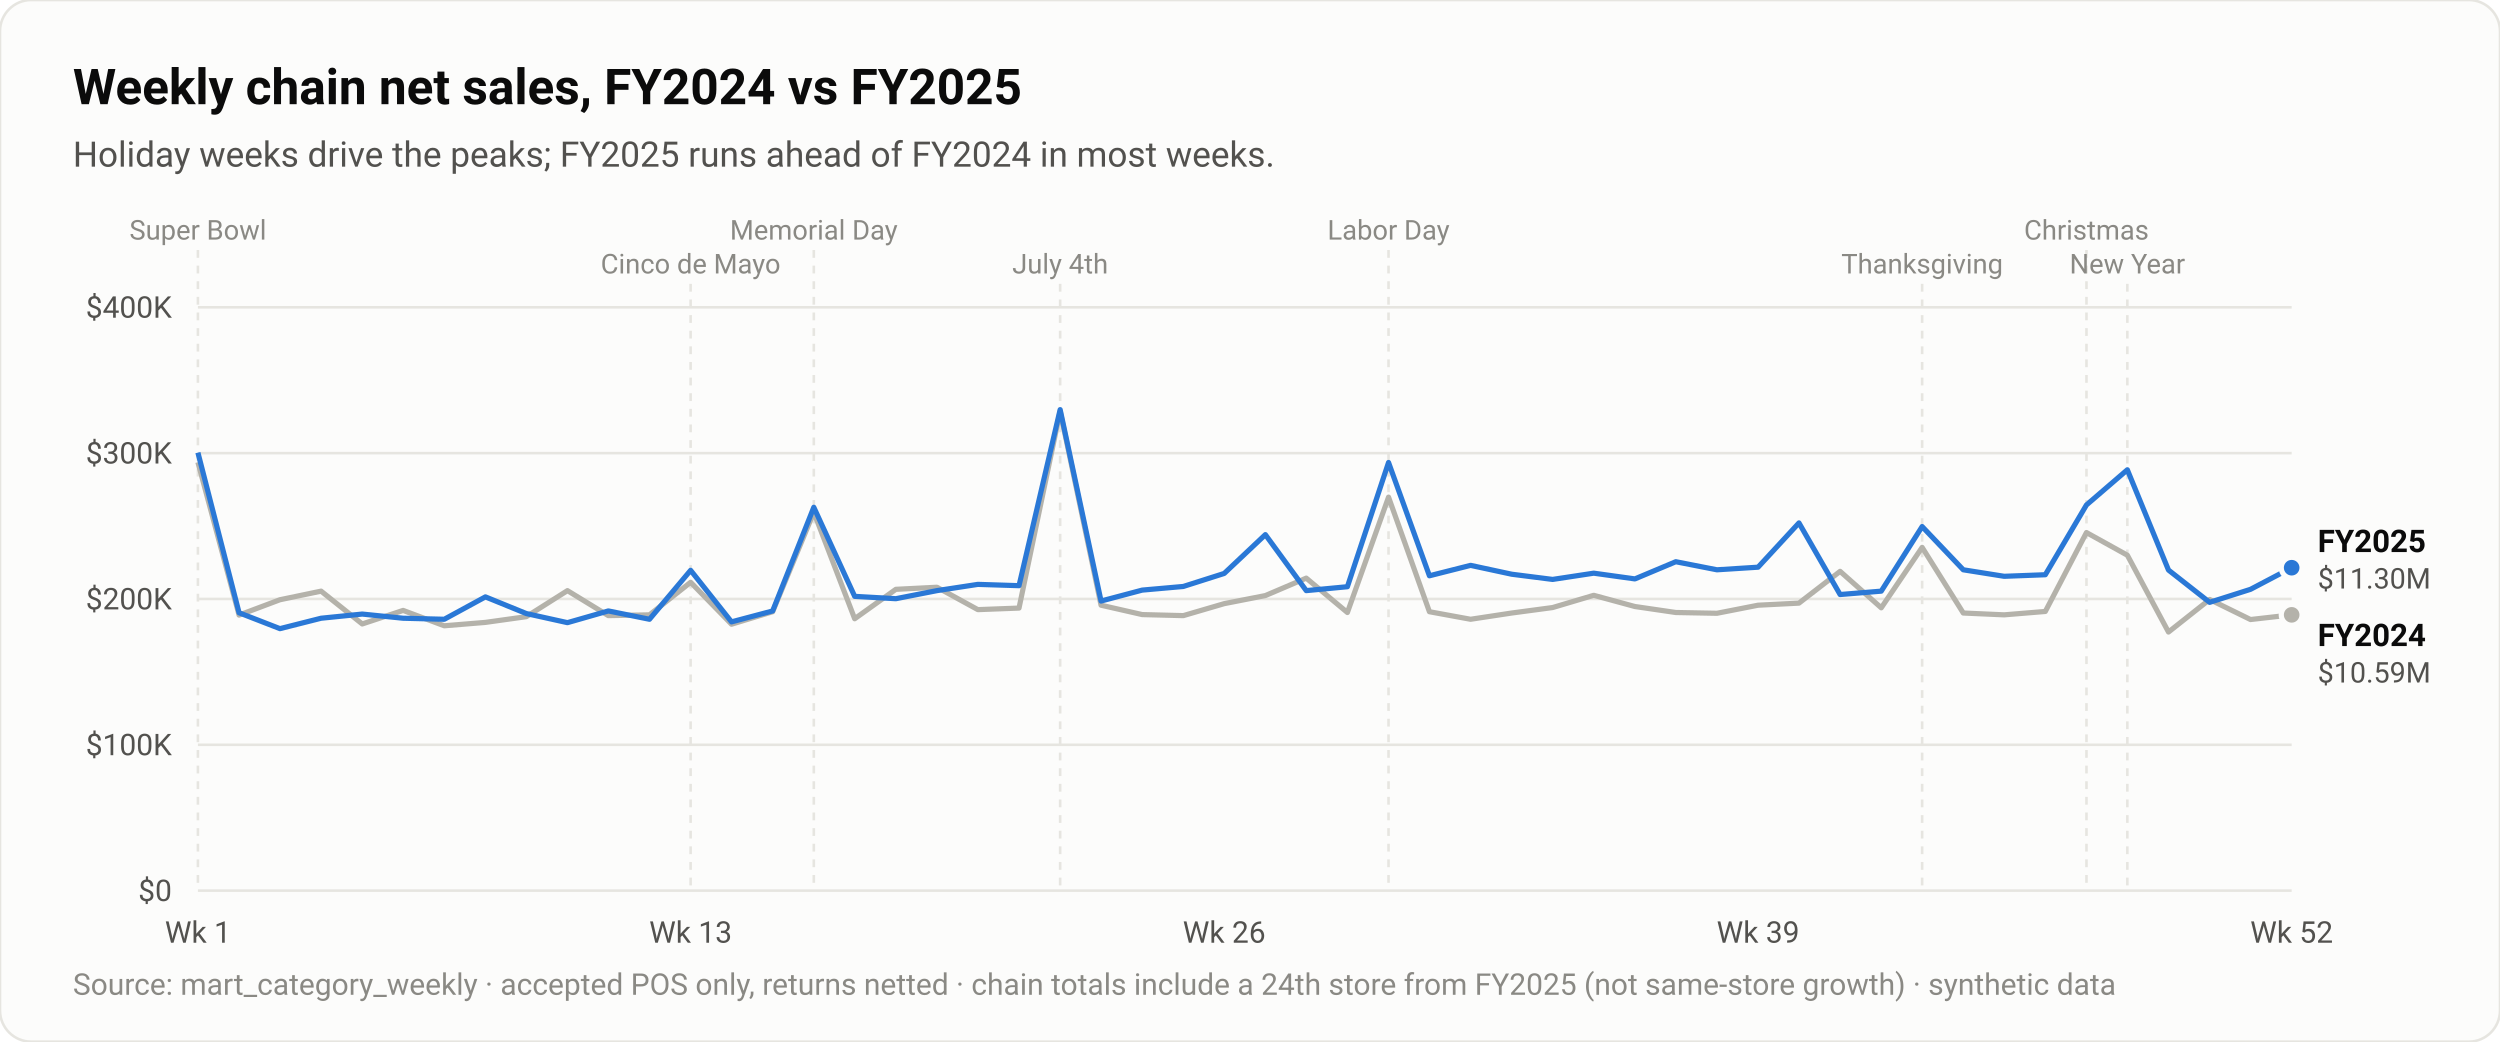
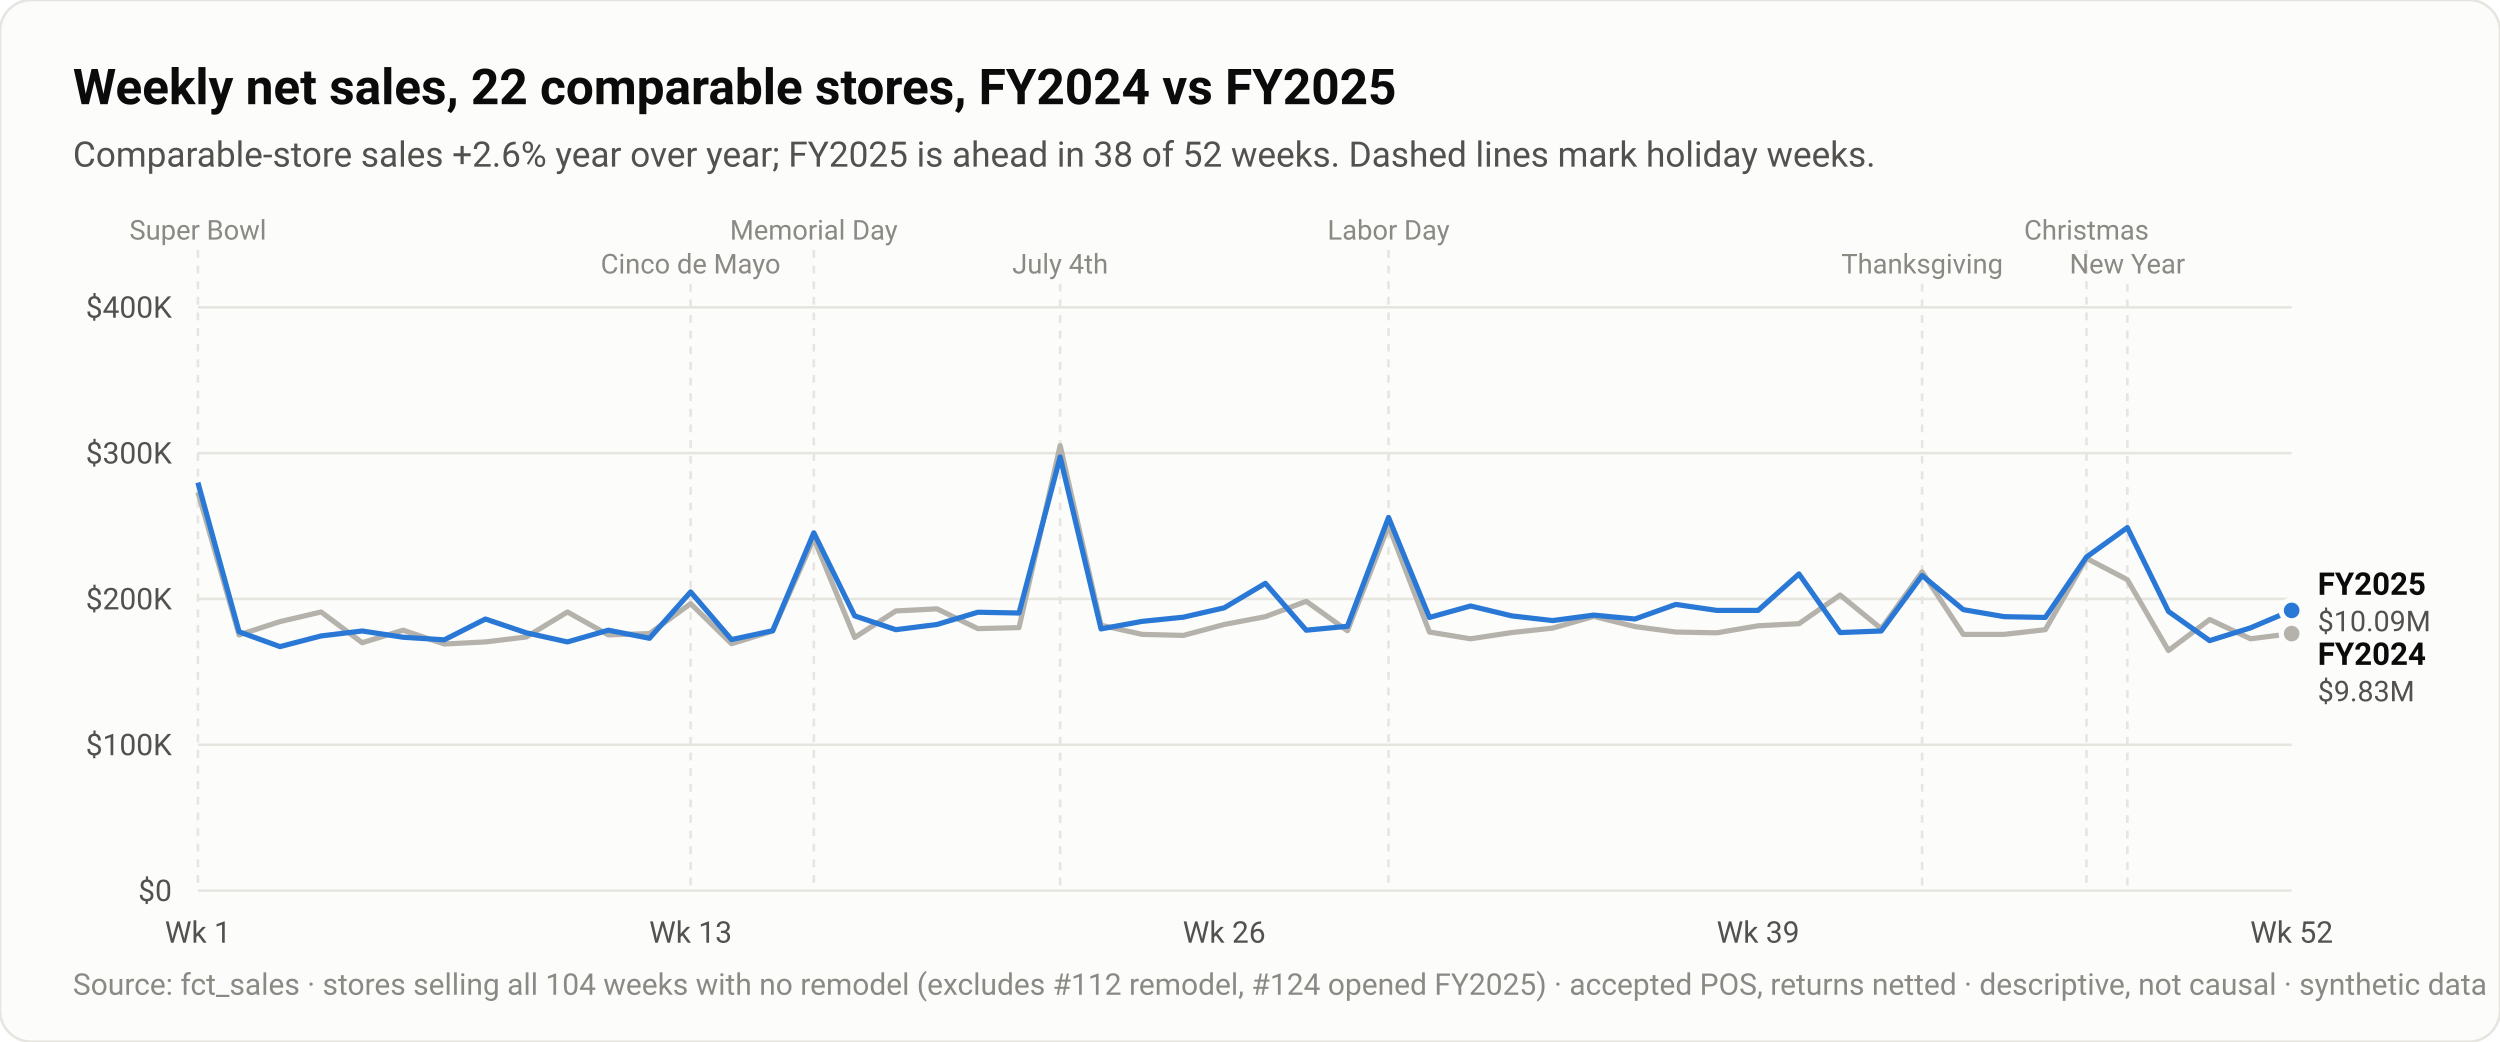
<svg xmlns="http://www.w3.org/2000/svg" width="960" height="400" viewBox="0 0 960 400" role="img" font-family="system-ui, -apple-system, 'Segoe UI', Roboto, sans-serif">
  <rect width="960" height="400" rx="12" fill="#fcfcfb" stroke="#e6e5e0" />
-   <text x="28.0" y="40.0" font-size="19" fill="#0b0b0b" font-weight="650" text-anchor="start">Weekly chain net sales, FY2024 vs FY2025</text>
-   <text x="28.0" y="64.0" font-size="13.5" fill="#52514e" font-weight="400" text-anchor="start">Holiday weeks drive the peaks; FY2025 runs ahead of FY2024 in most weeks.</text>
-   <text x="28.0" y="382.0" font-size="11.5" fill="#8a8984" font-weight="400" text-anchor="start">Source: mart_category_weekly · accepted POS only, returns netted · chain totals include a 24th store from FY2025 (not same-store growth) · synthetic data</text>
+   <text x="28.0" y="40.0" font-size="19" fill="#0b0b0b" font-weight="650" text-anchor="start">Weekly net sales, 22 comparable stores, FY2024 vs FY2025</text>
+   <text x="28.0" y="64.0" font-size="13.5" fill="#52514e" font-weight="400" text-anchor="start">Comparable-store sales +2.6% year over year; FY2025 is ahead in 38 of 52 weeks. Dashed lines mark holiday weeks.</text>
+   <text x="28.0" y="382.0" font-size="11.5" fill="#8a8984" font-weight="400" text-anchor="start">Source: fct_sales · stores selling all 104 weeks with no remodel (excludes #112 remodel, #124 opened FY2025) · accepted POS, returns netted · descriptive, not causal · synthetic data</text>
  <line x1="76" x2="880" y1="342.0" y2="342.0" stroke="#e6e5e0" />
  <text x="66.0" y="346.0" font-size="11.5" fill="#52514e" font-weight="400" text-anchor="end">$0</text>
  <line x1="76" x2="880" y1="286.0" y2="286.0" stroke="#e6e5e0" />
  <text x="66.0" y="290.0" font-size="11.5" fill="#52514e" font-weight="400" text-anchor="end">$100K</text>
  <line x1="76" x2="880" y1="230.0" y2="230.0" stroke="#e6e5e0" />
  <text x="66.0" y="234.0" font-size="11.5" fill="#52514e" font-weight="400" text-anchor="end">$200K</text>
  <line x1="76" x2="880" y1="174.0" y2="174.0" stroke="#e6e5e0" />
  <text x="66.0" y="178.0" font-size="11.5" fill="#52514e" font-weight="400" text-anchor="end">$300K</text>
  <line x1="76" x2="880" y1="118.0" y2="118.0" stroke="#e6e5e0" />
  <text x="66.0" y="122.0" font-size="11.5" fill="#52514e" font-weight="400" text-anchor="end">$400K</text>
  <text x="76.0" y="362.0" font-size="11.5" fill="#52514e" font-weight="400" text-anchor="middle">Wk 1</text>
  <text x="265.2" y="362.0" font-size="11.5" fill="#52514e" font-weight="400" text-anchor="middle">Wk 13</text>
  <text x="470.1" y="362.0" font-size="11.5" fill="#52514e" font-weight="400" text-anchor="middle">Wk 26</text>
  <text x="675.1" y="362.0" font-size="11.5" fill="#52514e" font-weight="400" text-anchor="middle">Wk 39</text>
  <text x="880.0" y="362.0" font-size="11.5" fill="#52514e" font-weight="400" text-anchor="middle">Wk 52</text>
  <line x1="76.0" x2="76.0" y1="96.0" y2="342" stroke="#e6e5e0" stroke-dasharray="3 3" />
  <text x="76.0" y="92.0" font-size="10.5" fill="#8a8984" font-weight="400" text-anchor="middle">Super Bowl</text>
  <line x1="265.2" x2="265.2" y1="109.0" y2="342" stroke="#e6e5e0" stroke-dasharray="3 3" />
  <text x="265.2" y="105.0" font-size="10.5" fill="#8a8984" font-weight="400" text-anchor="middle">Cinco de Mayo</text>
  <line x1="312.5" x2="312.5" y1="96.0" y2="342" stroke="#e6e5e0" stroke-dasharray="3 3" />
  <text x="312.5" y="92.0" font-size="10.5" fill="#8a8984" font-weight="400" text-anchor="middle">Memorial Day</text>
  <line x1="407.1" x2="407.1" y1="109.0" y2="342" stroke="#e6e5e0" stroke-dasharray="3 3" />
  <text x="407.1" y="105.0" font-size="10.5" fill="#8a8984" font-weight="400" text-anchor="middle">July 4th</text>
  <line x1="533.2" x2="533.2" y1="96.0" y2="342" stroke="#e6e5e0" stroke-dasharray="3 3" />
  <text x="533.2" y="92.0" font-size="10.5" fill="#8a8984" font-weight="400" text-anchor="middle">Labor Day</text>
  <line x1="738.1" x2="738.1" y1="109.0" y2="342" stroke="#e6e5e0" stroke-dasharray="3 3" />
  <text x="738.1" y="105.0" font-size="10.5" fill="#8a8984" font-weight="400" text-anchor="middle">Thanksgiving</text>
  <line x1="801.2" x2="801.2" y1="96.0" y2="342" stroke="#e6e5e0" stroke-dasharray="3 3" />
  <text x="801.2" y="92.0" font-size="10.5" fill="#8a8984" font-weight="400" text-anchor="middle">Christmas</text>
  <line x1="816.9" x2="816.9" y1="109.0" y2="342" stroke="#e6e5e0" stroke-dasharray="3 3" />
  <text x="816.9" y="105.0" font-size="10.5" fill="#8a8984" font-weight="400" text-anchor="middle">New Year</text>
-   <path d="M76.0,177.5 L91.8,236.2 L107.5,230.3 L123.3,227.0 L139.1,239.6 L154.8,234.4 L170.6,240.3 L186.4,239.0 L202.1,236.8 L217.9,226.8 L233.6,236.4 L249.4,236.1 L265.2,223.6 L280.9,239.7 L296.7,234.9 L312.5,196.7 L328.2,237.6 L344.0,226.3 L359.8,225.5 L375.5,234.1 L391.3,233.5 L407.1,157.9 L422.8,232.4 L438.6,236.0 L454.4,236.4 L470.1,231.8 L485.9,228.7 L501.6,222.0 L517.4,235.2 L533.2,190.9 L548.9,234.9 L564.7,237.8 L580.5,235.4 L596.2,233.3 L612.0,228.6 L627.8,232.9 L643.5,235.2 L659.3,235.5 L675.1,232.4 L690.8,231.6 L706.6,219.4 L722.4,233.4 L738.1,210.2 L753.9,235.4 L769.6,236.1 L785.4,234.8 L801.2,204.5 L816.9,213.2 L832.7,242.7 L848.5,230.2 L864.2,237.9 L880.0,236.1" fill="none" stroke="#b4b2aa" stroke-width="2" stroke-linejoin="round" />
-   <circle class="hit" cx="76.0" cy="177.5" r="7" fill="transparent" />
-   <circle class="hit" cx="91.8" cy="236.2" r="7" fill="transparent" />
-   <circle class="hit" cx="107.5" cy="230.3" r="7" fill="transparent" />
-   <circle class="hit" cx="123.3" cy="227.0" r="7" fill="transparent" />
-   <circle class="hit" cx="139.1" cy="239.6" r="7" fill="transparent" />
-   <circle class="hit" cx="154.8" cy="234.4" r="7" fill="transparent" />
-   <circle class="hit" cx="170.6" cy="240.3" r="7" fill="transparent" />
-   <circle class="hit" cx="186.4" cy="239.0" r="7" fill="transparent" />
-   <circle class="hit" cx="202.1" cy="236.8" r="7" fill="transparent" />
-   <circle class="hit" cx="217.9" cy="226.8" r="7" fill="transparent" />
-   <circle class="hit" cx="233.6" cy="236.4" r="7" fill="transparent" />
-   <circle class="hit" cx="249.4" cy="236.1" r="7" fill="transparent" />
-   <circle class="hit" cx="265.2" cy="223.6" r="7" fill="transparent" />
-   <circle class="hit" cx="280.9" cy="239.7" r="7" fill="transparent" />
-   <circle class="hit" cx="296.7" cy="234.9" r="7" fill="transparent" />
-   <circle class="hit" cx="312.5" cy="196.7" r="7" fill="transparent" />
-   <circle class="hit" cx="328.2" cy="237.6" r="7" fill="transparent" />
-   <circle class="hit" cx="344.0" cy="226.3" r="7" fill="transparent" />
-   <circle class="hit" cx="359.8" cy="225.5" r="7" fill="transparent" />
-   <circle class="hit" cx="375.5" cy="234.1" r="7" fill="transparent" />
-   <circle class="hit" cx="391.3" cy="233.5" r="7" fill="transparent" />
-   <circle class="hit" cx="407.1" cy="157.9" r="7" fill="transparent" />
-   <circle class="hit" cx="422.8" cy="232.4" r="7" fill="transparent" />
-   <circle class="hit" cx="438.6" cy="236.0" r="7" fill="transparent" />
-   <circle class="hit" cx="454.4" cy="236.4" r="7" fill="transparent" />
-   <circle class="hit" cx="470.1" cy="231.8" r="7" fill="transparent" />
-   <circle class="hit" cx="485.9" cy="228.7" r="7" fill="transparent" />
-   <circle class="hit" cx="501.6" cy="222.0" r="7" fill="transparent" />
-   <circle class="hit" cx="517.4" cy="235.2" r="7" fill="transparent" />
-   <circle class="hit" cx="533.2" cy="190.9" r="7" fill="transparent" />
-   <circle class="hit" cx="548.9" cy="234.9" r="7" fill="transparent" />
-   <circle class="hit" cx="564.7" cy="237.8" r="7" fill="transparent" />
-   <circle class="hit" cx="580.5" cy="235.4" r="7" fill="transparent" />
-   <circle class="hit" cx="596.2" cy="233.3" r="7" fill="transparent" />
-   <circle class="hit" cx="612.0" cy="228.6" r="7" fill="transparent" />
-   <circle class="hit" cx="627.8" cy="232.9" r="7" fill="transparent" />
-   <circle class="hit" cx="643.5" cy="235.2" r="7" fill="transparent" />
-   <circle class="hit" cx="659.3" cy="235.5" r="7" fill="transparent" />
-   <circle class="hit" cx="675.1" cy="232.4" r="7" fill="transparent" />
-   <circle class="hit" cx="690.8" cy="231.6" r="7" fill="transparent" />
-   <circle class="hit" cx="706.6" cy="219.4" r="7" fill="transparent" />
-   <circle class="hit" cx="722.4" cy="233.4" r="7" fill="transparent" />
-   <circle class="hit" cx="738.1" cy="210.2" r="7" fill="transparent" />
-   <circle class="hit" cx="753.9" cy="235.4" r="7" fill="transparent" />
-   <circle class="hit" cx="769.6" cy="236.1" r="7" fill="transparent" />
-   <circle class="hit" cx="785.4" cy="234.8" r="7" fill="transparent" />
-   <circle class="hit" cx="801.2" cy="204.5" r="7" fill="transparent" />
-   <circle class="hit" cx="816.9" cy="213.2" r="7" fill="transparent" />
-   <circle class="hit" cx="832.7" cy="242.7" r="7" fill="transparent" />
-   <circle class="hit" cx="848.5" cy="230.2" r="7" fill="transparent" />
-   <circle class="hit" cx="864.2" cy="237.9" r="7" fill="transparent" />
-   <circle class="hit" cx="880.0" cy="236.1" r="7" fill="transparent" />
-   <circle cx="880.0" cy="236.1" r="4" fill="#b4b2aa" stroke="#fcfcfb" stroke-width="2" />
-   <text x="890.0" y="248.1" font-size="12" fill="#0b0b0b" font-weight="650" text-anchor="start">FY2024</text>
-   <text x="890.0" y="262.1" font-size="11" fill="#52514e" font-weight="400" text-anchor="start">$10.59M</text>
-   <path d="M76.0,173.8 L91.8,235.3 L107.5,241.4 L123.3,237.4 L139.1,235.8 L154.8,237.4 L170.6,237.8 L186.4,229.2 L202.1,235.6 L217.9,239.1 L233.6,234.6 L249.4,237.8 L265.2,219.0 L280.9,238.8 L296.7,234.6 L312.5,194.8 L328.2,229.0 L344.0,229.9 L359.8,226.8 L375.5,224.4 L391.3,224.9 L407.1,157.3 L422.8,230.8 L438.6,226.6 L454.4,225.2 L470.1,220.2 L485.9,205.3 L501.6,226.8 L517.4,225.3 L533.2,177.6 L548.9,221.1 L564.7,217.1 L580.5,220.5 L596.2,222.5 L612.0,220.1 L627.8,222.3 L643.5,215.7 L659.3,218.8 L675.1,217.8 L690.8,200.8 L706.6,228.3 L722.4,227.0 L738.1,202.2 L753.9,218.8 L769.6,221.3 L785.4,220.7 L801.2,193.9 L816.9,180.4 L832.7,218.9 L848.5,231.3 L864.2,226.3 L880.0,218.0" fill="none" stroke="#2a78d6" stroke-width="2" stroke-linejoin="round" />
-   <circle class="hit" cx="76.0" cy="173.8" r="7" fill="transparent" />
-   <circle class="hit" cx="91.8" cy="235.3" r="7" fill="transparent" />
-   <circle class="hit" cx="107.5" cy="241.4" r="7" fill="transparent" />
-   <circle class="hit" cx="123.3" cy="237.4" r="7" fill="transparent" />
-   <circle class="hit" cx="139.1" cy="235.8" r="7" fill="transparent" />
-   <circle class="hit" cx="154.8" cy="237.4" r="7" fill="transparent" />
-   <circle class="hit" cx="170.6" cy="237.8" r="7" fill="transparent" />
-   <circle class="hit" cx="186.4" cy="229.2" r="7" fill="transparent" />
-   <circle class="hit" cx="202.1" cy="235.6" r="7" fill="transparent" />
-   <circle class="hit" cx="217.9" cy="239.1" r="7" fill="transparent" />
-   <circle class="hit" cx="233.6" cy="234.6" r="7" fill="transparent" />
-   <circle class="hit" cx="249.4" cy="237.8" r="7" fill="transparent" />
-   <circle class="hit" cx="265.2" cy="219.0" r="7" fill="transparent" />
-   <circle class="hit" cx="280.9" cy="238.8" r="7" fill="transparent" />
-   <circle class="hit" cx="296.7" cy="234.6" r="7" fill="transparent" />
-   <circle class="hit" cx="312.5" cy="194.8" r="7" fill="transparent" />
-   <circle class="hit" cx="328.2" cy="229.0" r="7" fill="transparent" />
-   <circle class="hit" cx="344.0" cy="229.9" r="7" fill="transparent" />
-   <circle class="hit" cx="359.8" cy="226.8" r="7" fill="transparent" />
-   <circle class="hit" cx="375.5" cy="224.4" r="7" fill="transparent" />
-   <circle class="hit" cx="391.3" cy="224.9" r="7" fill="transparent" />
-   <circle class="hit" cx="407.1" cy="157.3" r="7" fill="transparent" />
-   <circle class="hit" cx="422.8" cy="230.8" r="7" fill="transparent" />
-   <circle class="hit" cx="438.6" cy="226.6" r="7" fill="transparent" />
-   <circle class="hit" cx="454.4" cy="225.2" r="7" fill="transparent" />
-   <circle class="hit" cx="470.1" cy="220.2" r="7" fill="transparent" />
-   <circle class="hit" cx="485.9" cy="205.3" r="7" fill="transparent" />
-   <circle class="hit" cx="501.6" cy="226.8" r="7" fill="transparent" />
-   <circle class="hit" cx="517.4" cy="225.3" r="7" fill="transparent" />
-   <circle class="hit" cx="533.2" cy="177.6" r="7" fill="transparent" />
-   <circle class="hit" cx="548.9" cy="221.1" r="7" fill="transparent" />
-   <circle class="hit" cx="564.7" cy="217.1" r="7" fill="transparent" />
-   <circle class="hit" cx="580.5" cy="220.5" r="7" fill="transparent" />
-   <circle class="hit" cx="596.2" cy="222.5" r="7" fill="transparent" />
-   <circle class="hit" cx="612.0" cy="220.1" r="7" fill="transparent" />
-   <circle class="hit" cx="627.8" cy="222.3" r="7" fill="transparent" />
-   <circle class="hit" cx="643.5" cy="215.7" r="7" fill="transparent" />
-   <circle class="hit" cx="659.3" cy="218.8" r="7" fill="transparent" />
-   <circle class="hit" cx="675.1" cy="217.8" r="7" fill="transparent" />
-   <circle class="hit" cx="690.8" cy="200.8" r="7" fill="transparent" />
-   <circle class="hit" cx="706.6" cy="228.3" r="7" fill="transparent" />
-   <circle class="hit" cx="722.4" cy="227.0" r="7" fill="transparent" />
-   <circle class="hit" cx="738.1" cy="202.2" r="7" fill="transparent" />
-   <circle class="hit" cx="753.9" cy="218.8" r="7" fill="transparent" />
-   <circle class="hit" cx="769.6" cy="221.3" r="7" fill="transparent" />
-   <circle class="hit" cx="785.4" cy="220.7" r="7" fill="transparent" />
-   <circle class="hit" cx="801.2" cy="193.9" r="7" fill="transparent" />
-   <circle class="hit" cx="816.9" cy="180.4" r="7" fill="transparent" />
-   <circle class="hit" cx="832.7" cy="218.9" r="7" fill="transparent" />
-   <circle class="hit" cx="848.5" cy="231.3" r="7" fill="transparent" />
-   <circle class="hit" cx="864.2" cy="226.3" r="7" fill="transparent" />
-   <circle class="hit" cx="880.0" cy="218.0" r="7" fill="transparent" />
-   <circle cx="880.0" cy="218.0" r="4" fill="#2a78d6" stroke="#fcfcfb" stroke-width="2" />
-   <text x="890.0" y="212.0" font-size="12" fill="#0b0b0b" font-weight="650" text-anchor="start">FY2025</text>
-   <text x="890.0" y="226.0" font-size="11" fill="#52514e" font-weight="400" text-anchor="start">$11.30M</text>
+   <path d="M76.0,189.0 L91.8,243.8 L107.5,238.7 L123.3,235.0 L139.1,246.8 L154.8,242.0 L170.6,247.3 L186.4,246.5 L202.1,244.6 L217.9,235.0 L233.6,243.8 L249.4,243.3 L265.2,231.8 L280.9,247.2 L296.7,242.3 L312.5,206.8 L328.2,244.8 L344.0,234.6 L359.8,233.8 L375.5,241.4 L391.3,241.0 L407.1,171.1 L422.8,240.1 L438.6,243.6 L454.4,244.0 L470.1,239.8 L485.9,236.8 L501.6,230.9 L517.4,242.2 L533.2,201.9 L548.9,242.7 L564.7,245.3 L580.5,242.9 L596.2,241.2 L612.0,236.7 L627.8,240.6 L643.5,242.7 L659.3,243.0 L675.1,240.3 L690.8,239.5 L706.6,228.5 L722.4,241.4 L738.1,219.6 L753.9,243.6 L769.6,243.6 L785.4,241.8 L801.2,214.4 L816.9,222.6 L832.7,249.8 L848.5,237.9 L864.2,245.3 L880.0,243.3" fill="none" stroke="#b4b2aa" stroke-width="2" stroke-linejoin="round" />
+   <circle class="hit" cx="76.0" cy="189.0" r="7" fill="transparent" />
+   <circle class="hit" cx="91.8" cy="243.8" r="7" fill="transparent" />
+   <circle class="hit" cx="107.5" cy="238.7" r="7" fill="transparent" />
+   <circle class="hit" cx="123.3" cy="235.0" r="7" fill="transparent" />
+   <circle class="hit" cx="139.1" cy="246.8" r="7" fill="transparent" />
+   <circle class="hit" cx="154.8" cy="242.0" r="7" fill="transparent" />
+   <circle class="hit" cx="170.6" cy="247.3" r="7" fill="transparent" />
+   <circle class="hit" cx="186.4" cy="246.5" r="7" fill="transparent" />
+   <circle class="hit" cx="202.1" cy="244.6" r="7" fill="transparent" />
+   <circle class="hit" cx="217.9" cy="235.0" r="7" fill="transparent" />
+   <circle class="hit" cx="233.6" cy="243.8" r="7" fill="transparent" />
+   <circle class="hit" cx="249.4" cy="243.3" r="7" fill="transparent" />
+   <circle class="hit" cx="265.2" cy="231.8" r="7" fill="transparent" />
+   <circle class="hit" cx="280.9" cy="247.2" r="7" fill="transparent" />
+   <circle class="hit" cx="296.7" cy="242.3" r="7" fill="transparent" />
+   <circle class="hit" cx="312.5" cy="206.8" r="7" fill="transparent" />
+   <circle class="hit" cx="328.2" cy="244.8" r="7" fill="transparent" />
+   <circle class="hit" cx="344.0" cy="234.6" r="7" fill="transparent" />
+   <circle class="hit" cx="359.8" cy="233.8" r="7" fill="transparent" />
+   <circle class="hit" cx="375.5" cy="241.4" r="7" fill="transparent" />
+   <circle class="hit" cx="391.3" cy="241.0" r="7" fill="transparent" />
+   <circle class="hit" cx="407.1" cy="171.1" r="7" fill="transparent" />
+   <circle class="hit" cx="422.8" cy="240.1" r="7" fill="transparent" />
+   <circle class="hit" cx="438.6" cy="243.6" r="7" fill="transparent" />
+   <circle class="hit" cx="454.4" cy="244.0" r="7" fill="transparent" />
+   <circle class="hit" cx="470.1" cy="239.8" r="7" fill="transparent" />
+   <circle class="hit" cx="485.9" cy="236.8" r="7" fill="transparent" />
+   <circle class="hit" cx="501.6" cy="230.9" r="7" fill="transparent" />
+   <circle class="hit" cx="517.4" cy="242.2" r="7" fill="transparent" />
+   <circle class="hit" cx="533.2" cy="201.9" r="7" fill="transparent" />
+   <circle class="hit" cx="548.9" cy="242.7" r="7" fill="transparent" />
+   <circle class="hit" cx="564.7" cy="245.3" r="7" fill="transparent" />
+   <circle class="hit" cx="580.5" cy="242.9" r="7" fill="transparent" />
+   <circle class="hit" cx="596.2" cy="241.2" r="7" fill="transparent" />
+   <circle class="hit" cx="612.0" cy="236.7" r="7" fill="transparent" />
+   <circle class="hit" cx="627.8" cy="240.6" r="7" fill="transparent" />
+   <circle class="hit" cx="643.5" cy="242.7" r="7" fill="transparent" />
+   <circle class="hit" cx="659.3" cy="243.0" r="7" fill="transparent" />
+   <circle class="hit" cx="675.1" cy="240.3" r="7" fill="transparent" />
+   <circle class="hit" cx="690.8" cy="239.5" r="7" fill="transparent" />
+   <circle class="hit" cx="706.6" cy="228.5" r="7" fill="transparent" />
+   <circle class="hit" cx="722.4" cy="241.4" r="7" fill="transparent" />
+   <circle class="hit" cx="738.1" cy="219.6" r="7" fill="transparent" />
+   <circle class="hit" cx="753.9" cy="243.6" r="7" fill="transparent" />
+   <circle class="hit" cx="769.6" cy="243.6" r="7" fill="transparent" />
+   <circle class="hit" cx="785.4" cy="241.8" r="7" fill="transparent" />
+   <circle class="hit" cx="801.2" cy="214.4" r="7" fill="transparent" />
+   <circle class="hit" cx="816.9" cy="222.6" r="7" fill="transparent" />
+   <circle class="hit" cx="832.7" cy="249.8" r="7" fill="transparent" />
+   <circle class="hit" cx="848.5" cy="237.9" r="7" fill="transparent" />
+   <circle class="hit" cx="864.2" cy="245.3" r="7" fill="transparent" />
+   <circle class="hit" cx="880.0" cy="243.3" r="7" fill="transparent" />
+   <circle cx="880.0" cy="243.3" r="4" fill="#b4b2aa" stroke="#fcfcfb" stroke-width="2" />
+   <text x="890.0" y="255.3" font-size="12" fill="#0b0b0b" font-weight="650" text-anchor="start">FY2024</text>
+   <text x="890.0" y="269.3" font-size="11" fill="#52514e" font-weight="400" text-anchor="start">$9.83M</text>
+   <path d="M76.0,185.3 L91.8,242.6 L107.5,248.3 L123.3,244.2 L139.1,242.3 L154.8,244.7 L170.6,245.7 L186.4,237.7 L202.1,243.0 L217.9,246.5 L233.6,242.0 L249.4,245.1 L265.2,227.3 L280.9,245.6 L296.7,242.2 L312.5,204.6 L328.2,236.5 L344.0,241.8 L359.8,239.8 L375.5,235.1 L391.3,235.4 L407.1,175.5 L422.8,241.5 L438.6,238.6 L454.4,237.0 L470.1,233.4 L485.9,224.0 L501.6,242.0 L517.4,240.5 L533.2,198.7 L548.9,237.1 L564.7,232.7 L580.5,236.5 L596.2,238.3 L612.0,236.2 L627.8,237.7 L643.5,232.1 L659.3,234.4 L675.1,234.4 L690.8,220.4 L706.6,242.9 L722.4,242.3 L738.1,221.0 L753.9,234.1 L769.6,236.8 L785.4,237.1 L801.2,213.9 L816.9,202.6 L832.7,234.8 L848.5,246.0 L864.2,241.1 L880.0,234.4" fill="none" stroke="#2a78d6" stroke-width="2" stroke-linejoin="round" />
+   <circle class="hit" cx="76.0" cy="185.3" r="7" fill="transparent" />
+   <circle class="hit" cx="91.8" cy="242.6" r="7" fill="transparent" />
+   <circle class="hit" cx="107.5" cy="248.3" r="7" fill="transparent" />
+   <circle class="hit" cx="123.3" cy="244.2" r="7" fill="transparent" />
+   <circle class="hit" cx="139.1" cy="242.3" r="7" fill="transparent" />
+   <circle class="hit" cx="154.8" cy="244.7" r="7" fill="transparent" />
+   <circle class="hit" cx="170.6" cy="245.7" r="7" fill="transparent" />
+   <circle class="hit" cx="186.4" cy="237.7" r="7" fill="transparent" />
+   <circle class="hit" cx="202.1" cy="243.0" r="7" fill="transparent" />
+   <circle class="hit" cx="217.9" cy="246.5" r="7" fill="transparent" />
+   <circle class="hit" cx="233.6" cy="242.0" r="7" fill="transparent" />
+   <circle class="hit" cx="249.4" cy="245.1" r="7" fill="transparent" />
+   <circle class="hit" cx="265.2" cy="227.3" r="7" fill="transparent" />
+   <circle class="hit" cx="280.9" cy="245.6" r="7" fill="transparent" />
+   <circle class="hit" cx="296.7" cy="242.2" r="7" fill="transparent" />
+   <circle class="hit" cx="312.5" cy="204.6" r="7" fill="transparent" />
+   <circle class="hit" cx="328.2" cy="236.5" r="7" fill="transparent" />
+   <circle class="hit" cx="344.0" cy="241.8" r="7" fill="transparent" />
+   <circle class="hit" cx="359.8" cy="239.8" r="7" fill="transparent" />
+   <circle class="hit" cx="375.5" cy="235.1" r="7" fill="transparent" />
+   <circle class="hit" cx="391.3" cy="235.4" r="7" fill="transparent" />
+   <circle class="hit" cx="407.1" cy="175.5" r="7" fill="transparent" />
+   <circle class="hit" cx="422.8" cy="241.5" r="7" fill="transparent" />
+   <circle class="hit" cx="438.6" cy="238.6" r="7" fill="transparent" />
+   <circle class="hit" cx="454.4" cy="237.0" r="7" fill="transparent" />
+   <circle class="hit" cx="470.1" cy="233.4" r="7" fill="transparent" />
+   <circle class="hit" cx="485.9" cy="224.0" r="7" fill="transparent" />
+   <circle class="hit" cx="501.6" cy="242.0" r="7" fill="transparent" />
+   <circle class="hit" cx="517.4" cy="240.5" r="7" fill="transparent" />
+   <circle class="hit" cx="533.2" cy="198.7" r="7" fill="transparent" />
+   <circle class="hit" cx="548.9" cy="237.1" r="7" fill="transparent" />
+   <circle class="hit" cx="564.7" cy="232.7" r="7" fill="transparent" />
+   <circle class="hit" cx="580.5" cy="236.5" r="7" fill="transparent" />
+   <circle class="hit" cx="596.2" cy="238.3" r="7" fill="transparent" />
+   <circle class="hit" cx="612.0" cy="236.2" r="7" fill="transparent" />
+   <circle class="hit" cx="627.8" cy="237.7" r="7" fill="transparent" />
+   <circle class="hit" cx="643.5" cy="232.1" r="7" fill="transparent" />
+   <circle class="hit" cx="659.3" cy="234.4" r="7" fill="transparent" />
+   <circle class="hit" cx="675.1" cy="234.4" r="7" fill="transparent" />
+   <circle class="hit" cx="690.8" cy="220.4" r="7" fill="transparent" />
+   <circle class="hit" cx="706.6" cy="242.9" r="7" fill="transparent" />
+   <circle class="hit" cx="722.4" cy="242.3" r="7" fill="transparent" />
+   <circle class="hit" cx="738.1" cy="221.0" r="7" fill="transparent" />
+   <circle class="hit" cx="753.9" cy="234.1" r="7" fill="transparent" />
+   <circle class="hit" cx="769.6" cy="236.8" r="7" fill="transparent" />
+   <circle class="hit" cx="785.4" cy="237.1" r="7" fill="transparent" />
+   <circle class="hit" cx="801.2" cy="213.9" r="7" fill="transparent" />
+   <circle class="hit" cx="816.9" cy="202.6" r="7" fill="transparent" />
+   <circle class="hit" cx="832.7" cy="234.8" r="7" fill="transparent" />
+   <circle class="hit" cx="848.5" cy="246.0" r="7" fill="transparent" />
+   <circle class="hit" cx="864.2" cy="241.1" r="7" fill="transparent" />
+   <circle class="hit" cx="880.0" cy="234.4" r="7" fill="transparent" />
+   <circle cx="880.0" cy="234.4" r="4" fill="#2a78d6" stroke="#fcfcfb" stroke-width="2" />
+   <text x="890.0" y="228.4" font-size="12" fill="#0b0b0b" font-weight="650" text-anchor="start">FY2025</text>
+   <text x="890.0" y="242.4" font-size="11" fill="#52514e" font-weight="400" text-anchor="start">$10.09M</text>
</svg>
